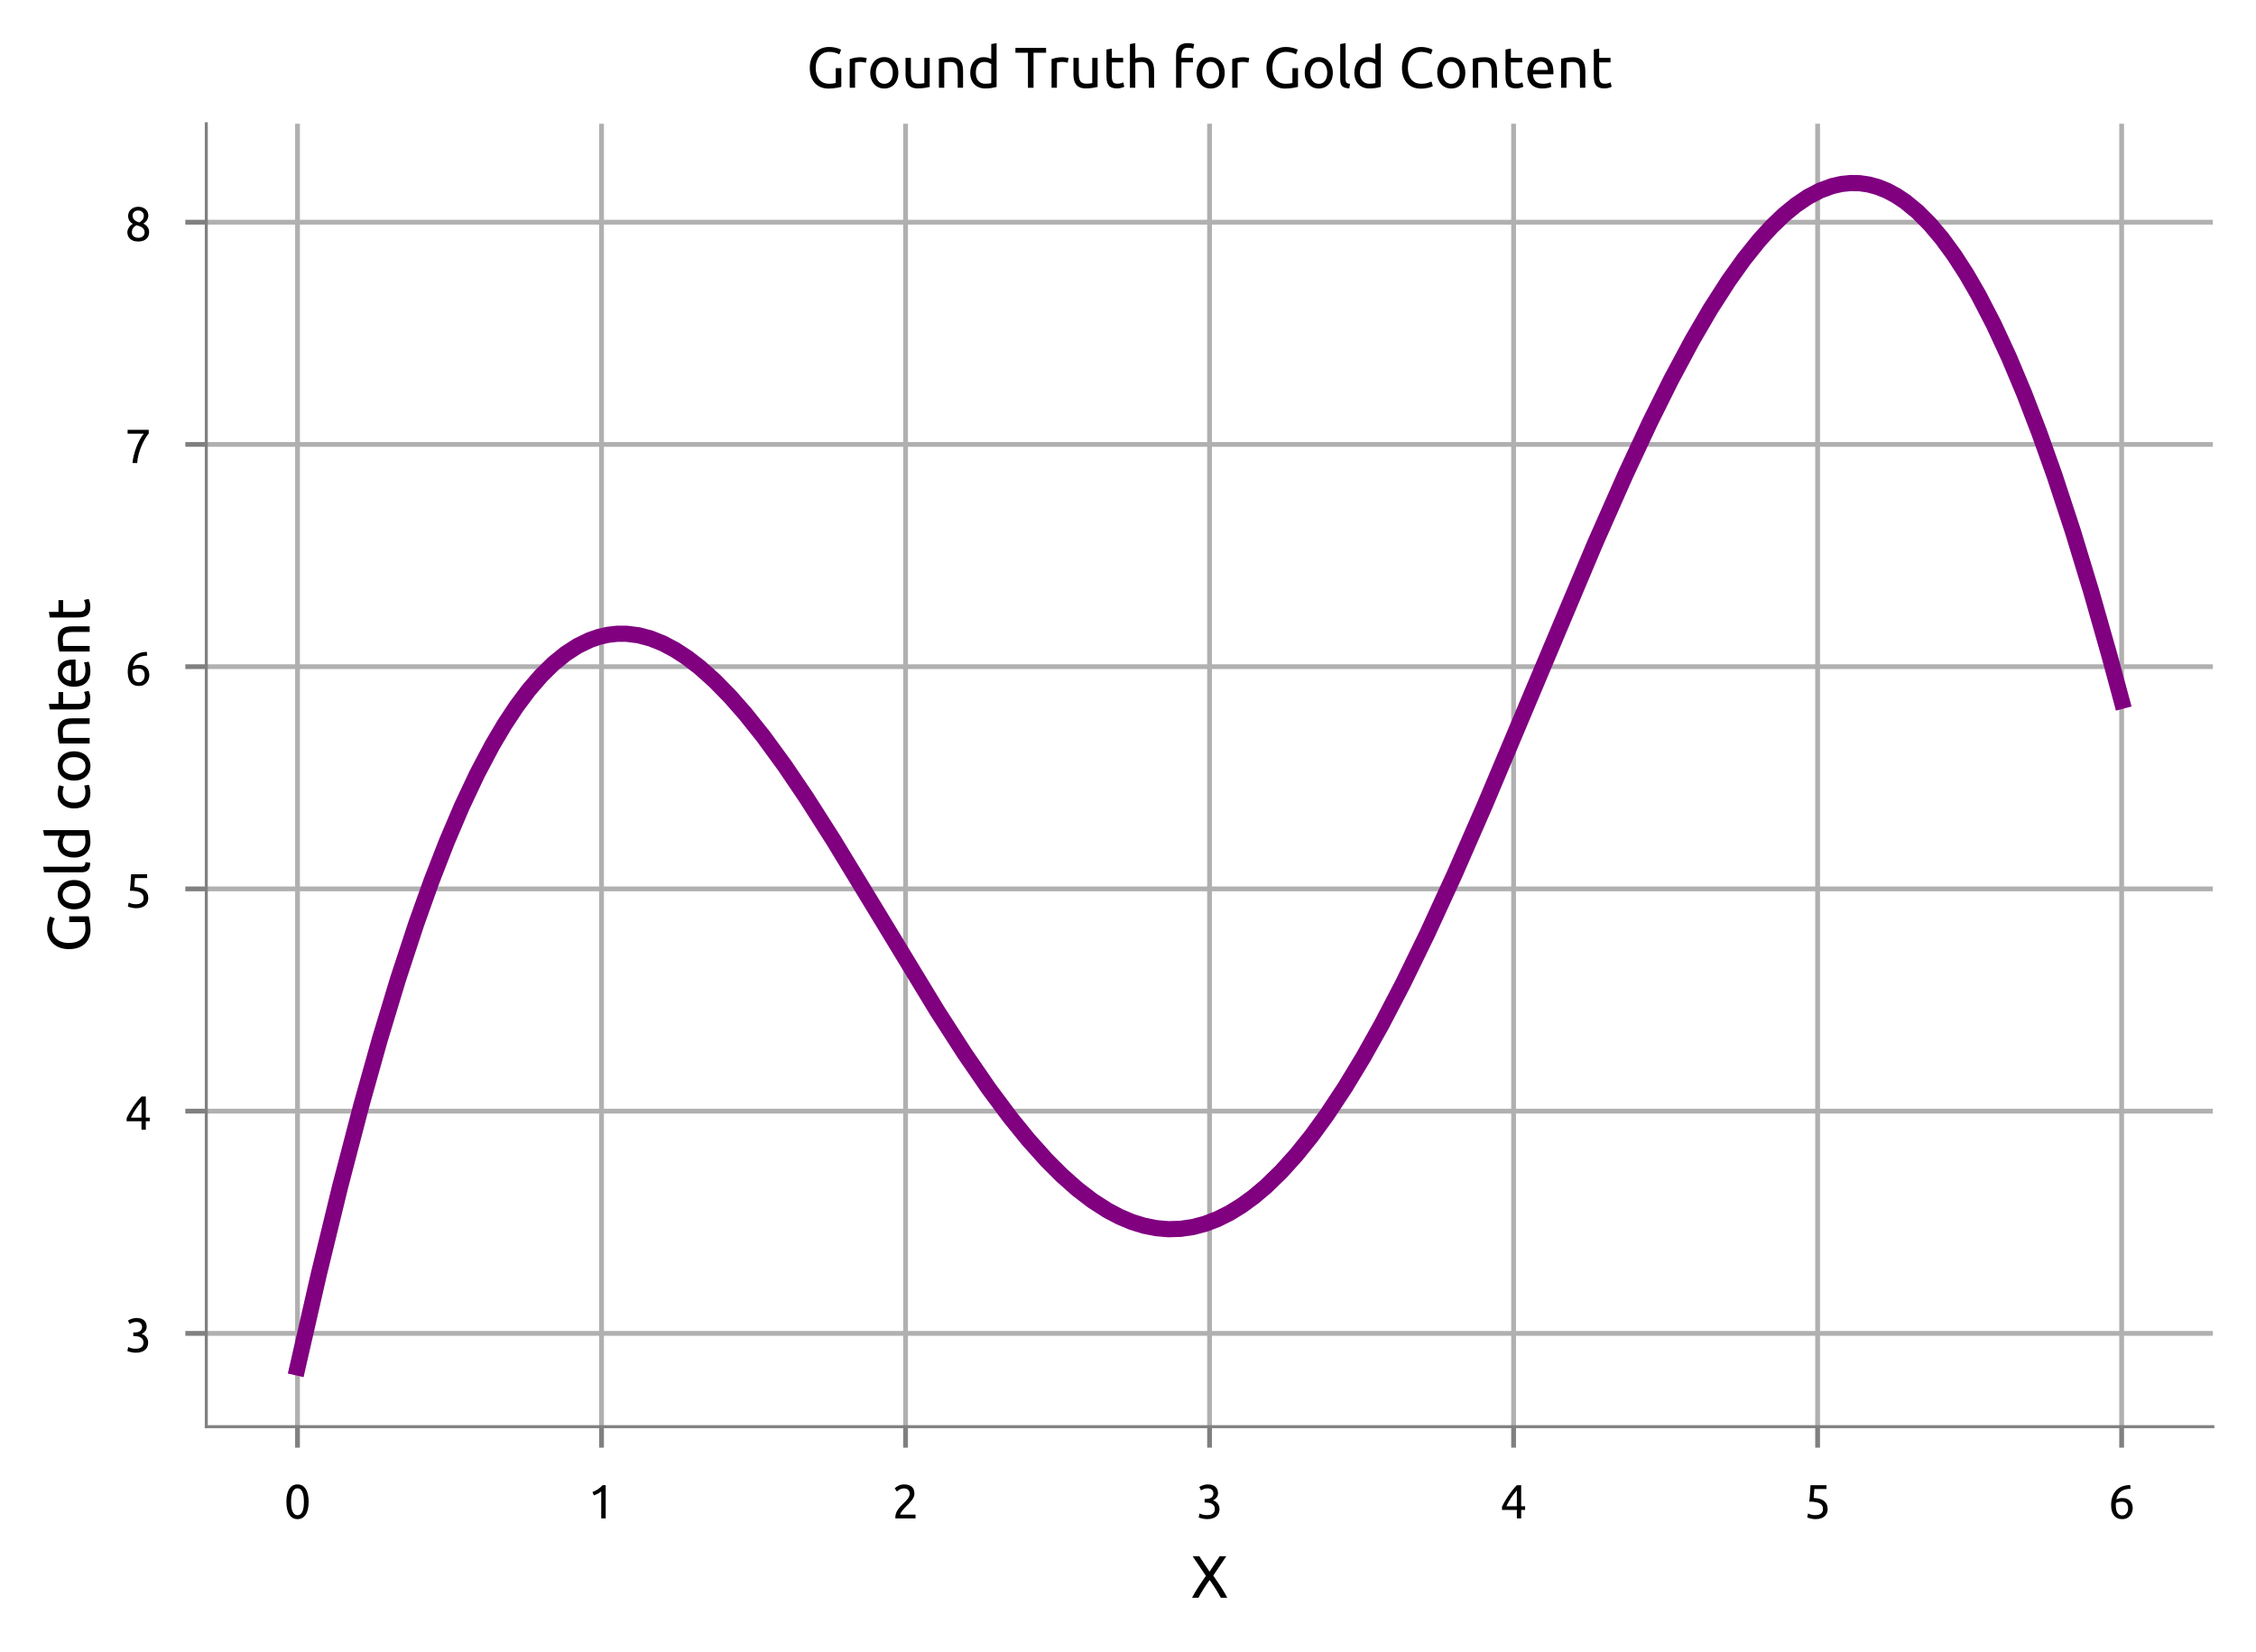
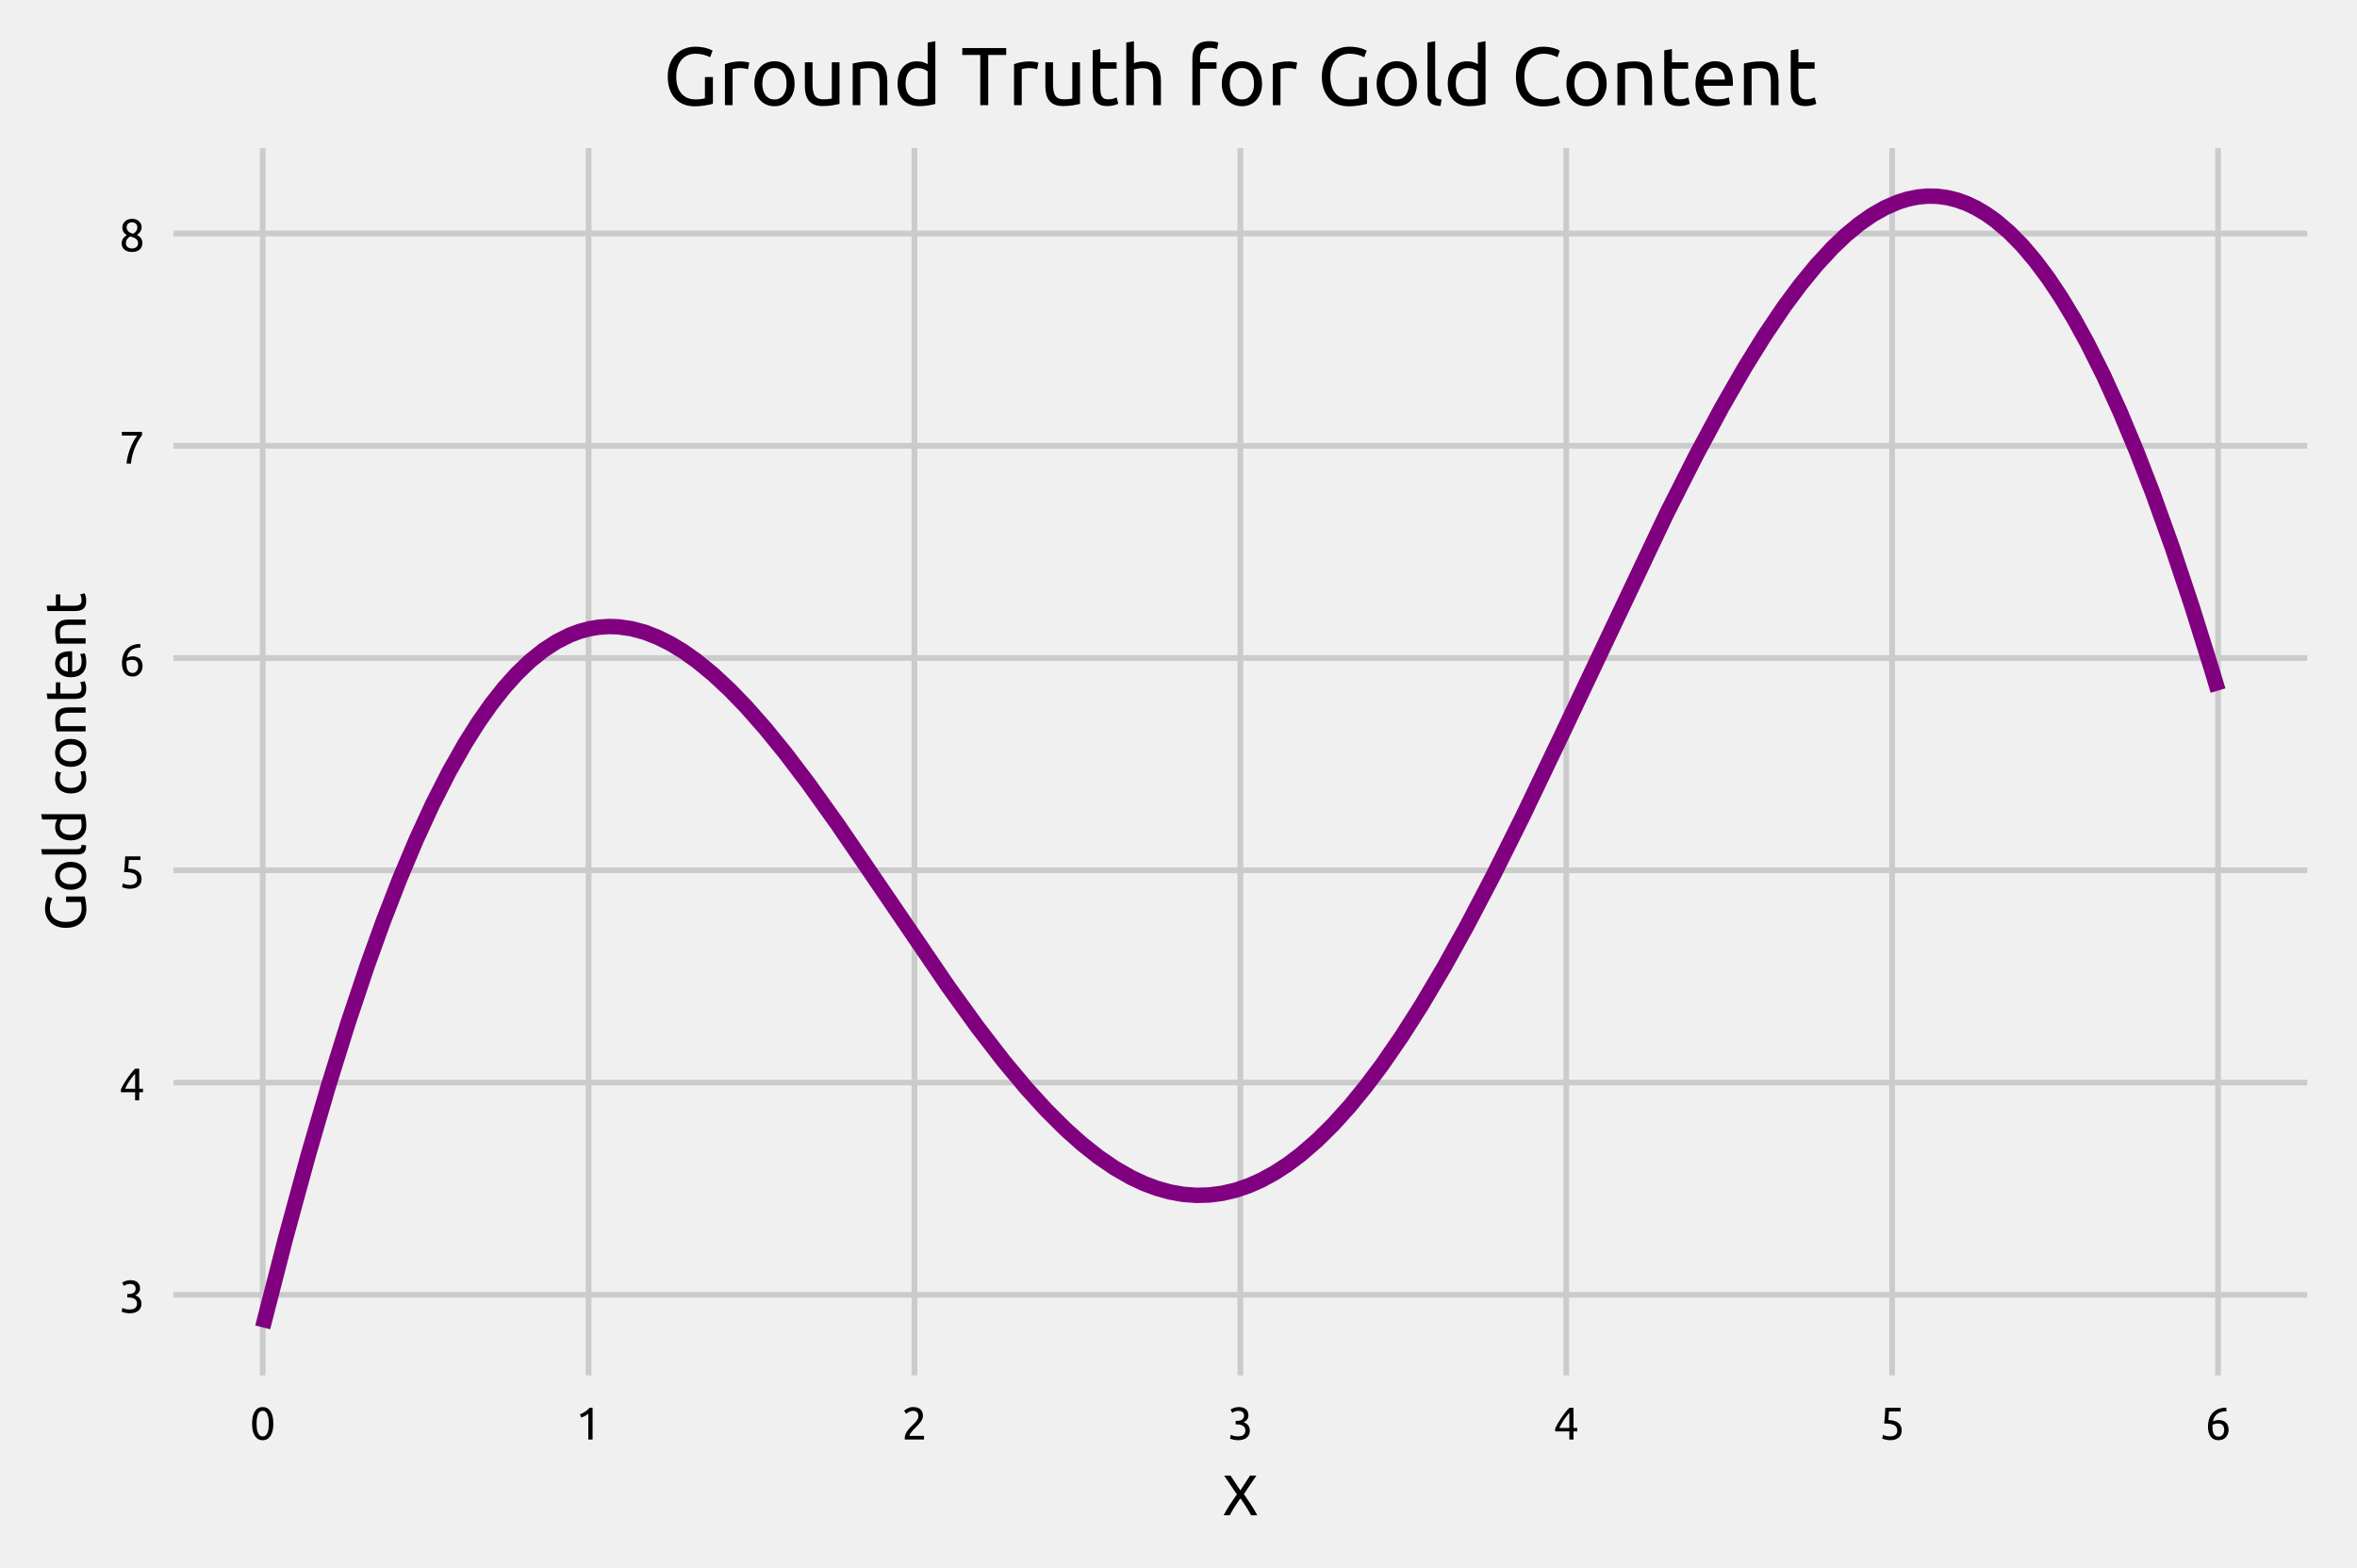
- <svg xmlns="http://www.w3.org/2000/svg" xmlns:xlink="http://www.w3.org/1999/xlink" height="275.686pt" version="1.1" viewBox="0 0 376.422 275.686" width="376.422pt">
+ <svg xmlns="http://www.w3.org/2000/svg" xmlns:xlink="http://www.w3.org/1999/xlink" height="273.81pt" version="1.1" viewBox="0 0 411.862 273.81" width="411.862pt">
  <defs>
    <style type="text/css">
- *{stroke-linecap:butt;stroke-linejoin:round;}
+ *{stroke-linecap:butt;stroke-linejoin:round;white-space:pre;}
  </style>
  </defs>
  <g id="figure_1">
    <g id="patch_1">
-       <path d="M 0 275.686  L 376.422 275.686  L 376.422 0  L 0 0  z " style="fill:#ffffff;" />
+       <path d="M 0 273.81  L 411.862 273.81  L 411.862 0  L 0 0  z " style="fill:#f0f0f0;" />
    </g>
    <g id="axes_1">
      <g id="patch_2">
-         <path d="M 34.422 238.089  L 369.222 238.089  L 369.222 20.649  L 34.422 20.649  z " style="fill:#ffffff;" />
+         <path d="M 28.822 241.814  L 404.662 241.814  L 404.662 24.373  L 28.822 24.373  z " style="fill:#f0f0f0;" />
      </g>
      <g id="matplotlib.axis_1">
        <g id="xtick_1">
          <g id="line2d_1">
-             <path clip-path="url(#pc51264afee)" d="M 49.64 238.089  L 49.64 20.649  " style="fill:none;stroke:#b0b0b0;stroke-linecap:square;stroke-width:0.8;" />
-           </g>
-           <g id="line2d_2">
-             <defs>
-               <path d="M 0 0  L 0 3.5  " id="mbe8796e28c" style="stroke:#808080;stroke-width:0.8;" />
-             </defs>
-             <g>
-               <use style="fill:#808080;stroke:#808080;stroke-width:0.8;" x="49.64" xlink:href="#mbe8796e28c" y="238.089" />
-             </g>
-           </g>
+             <path clip-path="url(#pe373f6b60d)" d="M 45.906 241.814  L 45.906 24.373  " style="fill:none;stroke:#cbcbcb;" />
+           </g>
+           <g id="line2d_2" />
          <g id="text_1">
            <defs>
              <path d="M 5 34.703  Q 5 52.094 11.141 61.5  Q 17.297 70.906 28.203 70.906  Q 39.094 70.906 45.25 61.5  Q 51.406 52.094 51.406 34.703  Q 51.406 17.297 45.25 7.891  Q 39.094 -1.5 28.203 -1.5  Q 17.297 -1.5 11.141 7.891  Q 5 17.297 5 34.703  z M 41.594 34.703  Q 41.594 40.406 40.938 45.5  Q 40.297 50.594 38.75 54.391  Q 37.203 58.203 34.594 60.453  Q 32 62.703 28.203 62.703  Q 24.406 62.703 21.797 60.453  Q 19.203 58.203 17.641 54.391  Q 16.094 50.594 15.438 45.5  Q 14.797 40.406 14.797 34.703  Q 14.797 29 15.438 23.891  Q 16.094 18.797 17.641 15  Q 19.203 11.203 21.797 8.953  Q 24.406 6.703 28.203 6.703  Q 32 6.703 34.594 8.953  Q 37.203 11.203 38.75 15  Q 40.297 18.797 40.938 23.891  Q 41.594 29 41.594 34.703  z " id="Ubuntu-48" />
            </defs>
-             <g transform="translate(47.38381 253.3965)scale(0.08 -0.08)">
+             <g transform="translate(43.64926 251.521)scale(0.08 -0.08)">
              <use xlink:href="#Ubuntu-48" />
            </g>
          </g>
        </g>
        <g id="xtick_2">
          <g id="line2d_3">
-             <path clip-path="url(#pc51264afee)" d="M 100.367 238.089  L 100.367 20.649  " style="fill:none;stroke:#b0b0b0;stroke-linecap:square;stroke-width:0.8;" />
-           </g>
-           <g id="line2d_4">
-             <g>
-               <use style="fill:#808080;stroke:#808080;stroke-width:0.8;" x="100.367" xlink:href="#mbe8796e28c" y="238.089" />
-             </g>
-           </g>
+             <path clip-path="url(#pe373f6b60d)" d="M 102.851 241.814  L 102.851 24.373  " style="fill:none;stroke:#cbcbcb;" />
+           </g>
+           <g id="line2d_4" />
          <g id="text_2">
            <defs>
              <path d="M 9.297 55  Q 15 57.203 20.391 60.641  Q 25.797 64.094 30.297 69.297  L 36.906 69.297  L 36.906 0  L 27.594 0  L 27.594 56.406  Q 26.406 55.297 24.656 54.094  Q 22.906 52.906 20.844 51.797  Q 18.797 50.703 16.547 49.703  Q 14.297 48.703 12.203 48  z " id="Ubuntu-49" />
            </defs>
-             <g transform="translate(98.11108 253.3965)scale(0.08 -0.08)">
+             <g transform="translate(100.5947 251.521)scale(0.08 -0.08)">
              <use xlink:href="#Ubuntu-49" />
            </g>
          </g>
        </g>
        <g id="xtick_3">
          <g id="line2d_5">
-             <path clip-path="url(#pc51264afee)" d="M 151.095 238.089  L 151.095 20.649  " style="fill:none;stroke:#b0b0b0;stroke-linecap:square;stroke-width:0.8;" />
-           </g>
-           <g id="line2d_6">
-             <g>
-               <use style="fill:#808080;stroke:#808080;stroke-width:0.8;" x="151.095" xlink:href="#mbe8796e28c" y="238.089" />
-             </g>
-           </g>
+             <path clip-path="url(#pe373f6b60d)" d="M 159.796 241.814  L 159.796 24.373  " style="fill:none;stroke:#cbcbcb;" />
+           </g>
+           <g id="line2d_6" />
          <g id="text_3">
            <defs>
              <path d="M 46.703 51.594  Q 46.703 48 45.25 44.641  Q 43.797 41.297 41.391 38.047  Q 39 34.797 36 31.641  Q 33 28.5 30 25.5  Q 28.297 23.797 26.047 21.5  Q 23.797 19.203 21.797 16.703  Q 19.797 14.203 18.438 11.891  Q 17.094 9.594 17.094 7.906  L 49 7.906  L 49 0  L 7 0  Q 6.906 0.594 6.906 1.188  Q 6.906 1.797 6.906 2.297  Q 6.906 7 8.453 11.047  Q 10 15.094 12.5 18.688  Q 15 22.297 18.094 25.5  Q 21.203 28.703 24.203 31.703  Q 26.703 34.094 28.953 36.438  Q 31.203 38.797 32.953 41.141  Q 34.703 43.5 35.75 46  Q 36.797 48.5 36.797 51.297  Q 36.797 54.297 35.844 56.391  Q 34.906 58.5 33.297 59.891  Q 31.703 61.297 29.547 61.938  Q 27.406 62.594 25 62.594  Q 22.094 62.594 19.688 61.797  Q 17.297 61 15.391 59.953  Q 13.5 58.906 12.203 57.75  Q 10.906 56.594 10.203 56  L 5.594 62.594  Q 6.5 63.594 8.297 65.047  Q 10.094 66.5 12.594 67.797  Q 15.094 69.094 18.188 70  Q 21.297 70.906 24.906 70.906  Q 35.797 70.906 41.25 65.844  Q 46.703 60.797 46.703 51.594  z " id="Ubuntu-50" />
            </defs>
-             <g transform="translate(148.8384 253.3965)scale(0.08 -0.08)">
+             <g transform="translate(157.5402 251.521)scale(0.08 -0.08)">
              <use xlink:href="#Ubuntu-50" />
            </g>
          </g>
        </g>
        <g id="xtick_4">
          <g id="line2d_7">
-             <path clip-path="url(#pc51264afee)" d="M 201.822 238.089  L 201.822 20.649  " style="fill:none;stroke:#b0b0b0;stroke-linecap:square;stroke-width:0.8;" />
-           </g>
-           <g id="line2d_8">
-             <g>
-               <use style="fill:#808080;stroke:#808080;stroke-width:0.8;" x="201.822" xlink:href="#mbe8796e28c" y="238.089" />
-             </g>
-           </g>
+             <path clip-path="url(#pe373f6b60d)" d="M 216.742 241.814  L 216.742 24.373  " style="fill:none;stroke:#cbcbcb;" />
+           </g>
+           <g id="line2d_8" />
          <g id="text_4">
            <defs>
              <path d="M 22.594 6.797  Q 31.5 6.797 35.344 10.297  Q 39.203 13.797 39.203 19.703  Q 39.203 23.5 37.594 26.094  Q 36 28.703 33.391 30.25  Q 30.797 31.797 27.344 32.438  Q 23.906 33.094 20.297 33.094  L 17.906 33.094  L 17.906 40.703  L 21.203 40.703  Q 23.703 40.703 26.344 41.203  Q 29 41.703 31.203 43  Q 33.406 44.297 34.797 46.547  Q 36.203 48.797 36.203 52.203  Q 36.203 55 35.203 57  Q 34.203 59 32.547 60.297  Q 30.906 61.594 28.75 62.141  Q 26.594 62.703 24.203 62.703  Q 19.406 62.703 16.047 61.297  Q 12.703 59.906 10.406 58.406  L 6.797 65.5  Q 8 66.297 9.844 67.25  Q 11.703 68.203 14 69  Q 16.297 69.797 18.938 70.344  Q 21.594 70.906 24.5 70.906  Q 30 70.906 34 69.547  Q 38 68.203 40.594 65.75  Q 43.203 63.297 44.5 59.938  Q 45.797 56.594 45.797 52.703  Q 45.797 47.297 42.688 43.438  Q 39.594 39.594 35.203 37.594  Q 37.906 36.797 40.406 35.297  Q 42.906 33.797 44.75 31.5  Q 46.594 29.203 47.75 26.203  Q 48.906 23.203 48.906 19.5  Q 48.906 15 47.344 11.141  Q 45.797 7.297 42.547 4.5  Q 39.297 1.703 34.391 0.094  Q 29.5 -1.5 22.797 -1.5  Q 20.203 -1.5 17.453 -1.094  Q 14.703 -0.703 12.297 -0.094  Q 9.906 0.5 8.094 1.094  Q 6.297 1.703 5.5 2.094  L 7.297 10.203  Q 9 9.406 12.953 8.094  Q 16.906 6.797 22.594 6.797  z " id="Ubuntu-51" />
            </defs>
-             <g transform="translate(199.5656 253.3965)scale(0.08 -0.08)">
+             <g transform="translate(214.4856 251.521)scale(0.08 -0.08)">
              <use xlink:href="#Ubuntu-51" />
            </g>
          </g>
        </g>
        <g id="xtick_5">
          <g id="line2d_9">
-             <path clip-path="url(#pc51264afee)" d="M 252.549 238.089  L 252.549 20.649  " style="fill:none;stroke:#b0b0b0;stroke-linecap:square;stroke-width:0.8;" />
-           </g>
-           <g id="line2d_10">
-             <g>
-               <use style="fill:#808080;stroke:#808080;stroke-width:0.8;" x="252.549" xlink:href="#mbe8796e28c" y="238.089" />
-             </g>
-           </g>
+             <path clip-path="url(#pe373f6b60d)" d="M 273.687 241.814  L 273.687 24.373  " style="fill:none;stroke:#cbcbcb;" />
+           </g>
+           <g id="line2d_10" />
          <g id="text_5">
            <defs>
              <path d="M 4 24  Q 5.906 28.406 9.203 34.25  Q 12.5 40.094 16.641 46.297  Q 20.797 52.5 25.547 58.5  Q 30.297 64.5 35.094 69.297  L 44 69.297  L 44 25.297  L 52.203 25.297  L 52.203 17.703  L 44 17.703  L 44 0  L 35 0  L 35 17.703  L 4 17.703  z M 35 58.297  Q 32 55.094 28.953 51.141  Q 25.906 47.203 23 42.891  Q 20.094 38.594 17.547 34.094  Q 15 29.594 13 25.297  L 35 25.297  z " id="Ubuntu-52" />
            </defs>
-             <g transform="translate(250.2929 253.3965)scale(0.08 -0.08)">
+             <g transform="translate(271.4311 251.521)scale(0.08 -0.08)">
              <use xlink:href="#Ubuntu-52" />
            </g>
          </g>
        </g>
        <g id="xtick_6">
          <g id="line2d_11">
-             <path clip-path="url(#pc51264afee)" d="M 303.276 238.089  L 303.276 20.649  " style="fill:none;stroke:#b0b0b0;stroke-linecap:square;stroke-width:0.8;" />
-           </g>
-           <g id="line2d_12">
-             <g>
-               <use style="fill:#808080;stroke:#808080;stroke-width:0.8;" x="303.276" xlink:href="#mbe8796e28c" y="238.089" />
-             </g>
-           </g>
+             <path clip-path="url(#pe373f6b60d)" d="M 330.633 241.814  L 330.633 24.373  " style="fill:none;stroke:#cbcbcb;" />
+           </g>
+           <g id="line2d_12" />
          <g id="text_6">
            <defs>
              <path d="M 19.906 42.594  Q 35 42 42.047 36  Q 49.094 30 49.094 19.703  Q 49.094 15.094 47.547 11.188  Q 46 7.297 42.844 4.5  Q 39.703 1.703 34.891 0.094  Q 30.094 -1.5 23.5 -1.5  Q 20.906 -1.5 18.203 -1.094  Q 15.5 -0.703 13.203 -0.094  Q 10.906 0.5 9.094 1.094  Q 7.297 1.703 6.5 2.094  L 8.297 10.203  Q 10 9.406 13.844 8.094  Q 17.703 6.797 23.297 6.797  Q 27.797 6.797 30.844 7.797  Q 33.906 8.797 35.797 10.5  Q 37.703 12.203 38.547 14.453  Q 39.406 16.703 39.406 19.203  Q 39.406 23 38.094 25.953  Q 36.797 28.906 33.5 30.906  Q 30.203 32.906 24.703 33.953  Q 19.203 35 10.797 35  Q 11.406 39.906 11.75 44.203  Q 12.094 48.5 12.391 52.594  Q 12.703 56.703 12.891 60.75  Q 13.094 64.797 13.297 69.297  L 46.703 69.297  L 46.703 61.406  L 21.406 61.406  Q 21.297 59.906 21.094 57.344  Q 20.906 54.797 20.703 52.047  Q 20.5 49.297 20.297 46.688  Q 20.094 44.094 19.906 42.594  z " id="Ubuntu-53" />
            </defs>
-             <g transform="translate(301.0202 253.3965)scale(0.08 -0.08)">
+             <g transform="translate(328.3765 251.521)scale(0.08 -0.08)">
              <use xlink:href="#Ubuntu-53" />
            </g>
          </g>
        </g>
        <g id="xtick_7">
          <g id="line2d_13">
-             <path clip-path="url(#pc51264afee)" d="M 354.004 238.089  L 354.004 20.649  " style="fill:none;stroke:#b0b0b0;stroke-linecap:square;stroke-width:0.8;" />
-           </g>
-           <g id="line2d_14">
-             <g>
-               <use style="fill:#808080;stroke:#808080;stroke-width:0.8;" x="354.004" xlink:href="#mbe8796e28c" y="238.089" />
-             </g>
-           </g>
+             <path clip-path="url(#pe373f6b60d)" d="M 387.578 241.814  L 387.578 24.373  " style="fill:none;stroke:#cbcbcb;" />
+           </g>
+           <g id="line2d_14" />
          <g id="text_7">
            <defs>
              <path d="M 6.297 27.797  Q 6.297 37.906 9.094 45.656  Q 11.906 53.406 17.047 58.703  Q 22.203 64 29.547 66.75  Q 36.906 69.5 46.094 69.594  L 46.797 61.797  Q 40.906 61.703 36.047 60.5  Q 31.203 59.297 27.391 56.688  Q 23.594 54.094 21 49.938  Q 18.406 45.797 17.094 39.703  Q 19.703 40.906 22.953 41.703  Q 26.203 42.5 29.703 42.5  Q 35.594 42.5 39.688 40.703  Q 43.797 38.906 46.391 35.953  Q 49 33 50.141 29.141  Q 51.297 25.297 51.297 21.094  Q 51.297 17.297 50 13.297  Q 48.703 9.297 46.047 6  Q 43.406 2.703 39.297 0.594  Q 35.203 -1.5 29.594 -1.5  Q 18.203 -1.5 12.25 6.297  Q 6.297 14.094 6.297 27.797  z M 28.703 34.906  Q 25.203 34.906 22.203 34.25  Q 19.203 33.594 16.203 32.297  Q 16.094 31.203 16.047 30.047  Q 16 28.906 16 27.797  Q 16 23.406 16.594 19.5  Q 17.203 15.594 18.75 12.641  Q 20.297 9.703 22.891 7.953  Q 25.5 6.203 29.5 6.203  Q 32.797 6.203 35.094 7.594  Q 37.406 9 38.906 11.203  Q 40.406 13.406 41.047 15.953  Q 41.703 18.5 41.703 20.906  Q 41.703 27.703 38.453 31.297  Q 35.203 34.906 28.703 34.906  z " id="Ubuntu-54" />
            </defs>
-             <g transform="translate(351.7474 253.3965)scale(0.08 -0.08)">
+             <g transform="translate(385.322 251.521)scale(0.08 -0.08)">
              <use xlink:href="#Ubuntu-54" />
            </g>
          </g>
        </g>
        <g id="text_8">
          <defs>
            <path d="M 50.203 0  Q 48.703 3 46.594 6.641  Q 44.5 10.297 42 14.25  Q 39.5 18.203 36.797 22.141  Q 34.094 26.094 31.594 29.594  Q 29.094 26.094 26.391 22.141  Q 23.703 18.203 21.25 14.25  Q 18.797 10.297 16.641 6.641  Q 14.5 3 13 0  L 2.297 0  Q 6.797 8.797 12.75 17.891  Q 18.703 27 25.406 36.594  L 3.203 69.297  L 14.406 69.297  L 31.5 43.5  L 48.406 69.297  L 59.5 69.297  L 37.703 37  Q 44.5 27.297 50.5 18.094  Q 56.5 8.906 61.094 0  z " id="Ubuntu-88" />
          </defs>
-           <g transform="translate(198.6672 266.6359)scale(0.1 -0.1)">
+           <g transform="translate(213.5872 264.7604)scale(0.1 -0.1)">
            <use xlink:href="#Ubuntu-88" />
          </g>
        </g>
      </g>
      <g id="matplotlib.axis_2">
        <g id="ytick_1">
          <g id="line2d_15">
-             <path clip-path="url(#pc51264afee)" d="M 34.422 222.52  L 369.222 222.52  " style="fill:none;stroke:#b0b0b0;stroke-linecap:square;stroke-width:0.8;" />
-           </g>
-           <g id="line2d_16">
-             <defs>
-               <path d="M 0 0  L -3.5 0  " id="mf503c8b1dd" style="stroke:#808080;stroke-width:0.8;" />
-             </defs>
-             <g>
-               <use style="fill:#808080;stroke:#808080;stroke-width:0.8;" x="34.422" xlink:href="#mf503c8b1dd" y="222.52" />
-             </g>
-           </g>
+             <path clip-path="url(#pe373f6b60d)" d="M 28.822 226.245  L 404.662 226.245  " style="fill:none;stroke:#cbcbcb;" />
+           </g>
+           <g id="line2d_16" />
          <g id="text_9">
-             <g transform="translate(20.80937 225.6242)scale(0.08 -0.08)">
+             <g transform="translate(20.80937 229.3487)scale(0.08 -0.08)">
              <use xlink:href="#Ubuntu-51" />
            </g>
          </g>
        </g>
        <g id="ytick_2">
          <g id="line2d_17">
-             <path clip-path="url(#pc51264afee)" d="M 34.422 185.432  L 369.222 185.432  " style="fill:none;stroke:#b0b0b0;stroke-linecap:square;stroke-width:0.8;" />
-           </g>
-           <g id="line2d_18">
-             <g>
-               <use style="fill:#808080;stroke:#808080;stroke-width:0.8;" x="34.422" xlink:href="#mf503c8b1dd" y="185.432" />
-             </g>
-           </g>
+             <path clip-path="url(#pe373f6b60d)" d="M 28.822 189.156  L 404.662 189.156  " style="fill:none;stroke:#cbcbcb;" />
+           </g>
+           <g id="line2d_18" />
          <g id="text_10">
-             <g transform="translate(20.80937 188.5356)scale(0.08 -0.08)">
+             <g transform="translate(20.80937 192.2601)scale(0.08 -0.08)">
              <use xlink:href="#Ubuntu-52" />
            </g>
          </g>
        </g>
        <g id="ytick_3">
          <g id="line2d_19">
-             <path clip-path="url(#pc51264afee)" d="M 34.422 148.343  L 369.222 148.343  " style="fill:none;stroke:#b0b0b0;stroke-linecap:square;stroke-width:0.8;" />
-           </g>
-           <g id="line2d_20">
-             <g>
-               <use style="fill:#808080;stroke:#808080;stroke-width:0.8;" x="34.422" xlink:href="#mf503c8b1dd" y="148.343" />
-             </g>
-           </g>
+             <path clip-path="url(#pe373f6b60d)" d="M 28.822 152.068  L 404.662 152.068  " style="fill:none;stroke:#cbcbcb;" />
+           </g>
+           <g id="line2d_20" />
          <g id="text_11">
-             <g transform="translate(20.80937 151.4471)scale(0.08 -0.08)">
+             <g transform="translate(20.80937 155.1716)scale(0.08 -0.08)">
              <use xlink:href="#Ubuntu-53" />
            </g>
          </g>
        </g>
        <g id="ytick_4">
          <g id="line2d_21">
-             <path clip-path="url(#pc51264afee)" d="M 34.422 111.255  L 369.222 111.255  " style="fill:none;stroke:#b0b0b0;stroke-linecap:square;stroke-width:0.8;" />
-           </g>
-           <g id="line2d_22">
-             <g>
-               <use style="fill:#808080;stroke:#808080;stroke-width:0.8;" x="34.422" xlink:href="#mf503c8b1dd" y="111.255" />
-             </g>
-           </g>
+             <path clip-path="url(#pe373f6b60d)" d="M 28.822 114.979  L 404.662 114.979  " style="fill:none;stroke:#cbcbcb;" />
+           </g>
+           <g id="line2d_22" />
          <g id="text_12">
-             <g transform="translate(20.80937 114.3586)scale(0.08 -0.08)">
+             <g transform="translate(20.80937 118.0831)scale(0.08 -0.08)">
              <use xlink:href="#Ubuntu-54" />
            </g>
          </g>
        </g>
        <g id="ytick_5">
          <g id="line2d_23">
-             <path clip-path="url(#pc51264afee)" d="M 34.422 74.166  L 369.222 74.166  " style="fill:none;stroke:#b0b0b0;stroke-linecap:square;stroke-width:0.8;" />
-           </g>
-           <g id="line2d_24">
-             <g>
-               <use style="fill:#808080;stroke:#808080;stroke-width:0.8;" x="34.422" xlink:href="#mf503c8b1dd" y="74.166" />
-             </g>
-           </g>
+             <path clip-path="url(#pe373f6b60d)" d="M 28.822 77.891  L 404.662 77.891  " style="fill:none;stroke:#cbcbcb;" />
+           </g>
+           <g id="line2d_24" />
          <g id="text_13">
            <defs>
              <path d="M 16.297 0  Q 16.906 8 19.156 16.844  Q 21.406 25.703 24.703 34.047  Q 28 42.406 31.953 49.547  Q 35.906 56.703 39.703 61.203  L 6 61.203  L 6 69.297  L 50.094 69.297  L 50.094 61.594  Q 46.797 57.797 42.797 51.141  Q 38.797 44.5 35.25 36.25  Q 31.703 28 29.141 18.641  Q 26.594 9.297 26 0  z " id="Ubuntu-55" />
            </defs>
-             <g transform="translate(20.80937 77.27003)scale(0.08 -0.08)">
+             <g transform="translate(20.80937 80.99453)scale(0.08 -0.08)">
              <use xlink:href="#Ubuntu-55" />
            </g>
          </g>
        </g>
        <g id="ytick_6">
          <g id="line2d_25">
-             <path clip-path="url(#pc51264afee)" d="M 34.422 37.078  L 369.222 37.078  " style="fill:none;stroke:#b0b0b0;stroke-linecap:square;stroke-width:0.8;" />
-           </g>
-           <g id="line2d_26">
-             <g>
-               <use style="fill:#808080;stroke:#808080;stroke-width:0.8;" x="34.422" xlink:href="#mf503c8b1dd" y="37.078" />
-             </g>
-           </g>
+             <path clip-path="url(#pe373f6b60d)" d="M 28.822 40.802  L 404.662 40.802  " style="fill:none;stroke:#cbcbcb;" />
+           </g>
+           <g id="line2d_26" />
          <g id="text_14">
            <defs>
              <path d="M 50.906 18  Q 50.906 13.797 49.453 10.25  Q 48 6.703 45.141 4.047  Q 42.297 1.406 38 -0.047  Q 33.703 -1.5 28.094 -1.5  Q 21.594 -1.5 17.25 0.344  Q 12.906 2.203 10.297 5  Q 7.703 7.797 6.594 11.141  Q 5.5 14.5 5.5 17.5  Q 5.5 20.406 6.453 23.047  Q 7.406 25.703 8.953 28  Q 10.5 30.297 12.547 32.141  Q 14.594 34 16.906 35.406  Q 7.094 41 7.094 51.906  Q 7.094 55.703 8.594 59.141  Q 10.094 62.594 12.844 65.188  Q 15.594 67.797 19.5 69.344  Q 23.406 70.906 28.203 70.906  Q 33.797 70.906 37.797 69.203  Q 41.797 67.5 44.344 64.844  Q 46.906 62.203 48.047 59  Q 49.203 55.797 49.203 52.797  Q 49.203 49.906 48.344 47.344  Q 47.5 44.797 46.047 42.594  Q 44.594 40.406 42.75 38.703  Q 40.906 37 38.906 35.703  Q 50.703 30.094 50.906 18  z M 14.906 17.406  Q 14.906 15.594 15.547 13.641  Q 16.203 11.703 17.797 10.047  Q 19.406 8.406 21.906 7.297  Q 24.406 6.203 28.203 6.203  Q 31.594 6.203 34.141 7.203  Q 36.703 8.203 38.297 9.75  Q 39.906 11.297 40.703 13.297  Q 41.5 15.297 41.5 17.406  Q 41.5 20.594 40.297 23  Q 39.094 25.406 36.844 27.203  Q 34.594 29 31.438 30.25  Q 28.297 31.5 24.297 32.406  Q 19.797 29.906 17.344 26.203  Q 14.906 22.5 14.906 17.406  z M 39.906 52.906  Q 39.906 54.406 39.25 56.203  Q 38.594 58 37.188 59.547  Q 35.797 61.094 33.594 62.141  Q 31.406 63.203 28.203 63.203  Q 25 63.203 22.75 62.203  Q 20.5 61.203 19.094 59.641  Q 17.703 58.094 17.047 56.25  Q 16.406 54.406 16.406 52.594  Q 16.406 50.406 17.203 48.203  Q 18 46 19.703 44.094  Q 21.406 42.203 24.156 40.703  Q 26.906 39.203 30.703 38.297  Q 34.906 40.797 37.406 44.141  Q 39.906 47.5 39.906 52.906  z " id="Ubuntu-56" />
            </defs>
-             <g transform="translate(20.80937 40.18149)scale(0.08 -0.08)">
+             <g transform="translate(20.80937 43.90599)scale(0.08 -0.08)">
              <use xlink:href="#Ubuntu-56" />
            </g>
          </g>
        </g>
        <g id="text_15">
          <defs>
            <path d="M 50.906 34.094  L 60.594 34.094  L 60.594 1.703  Q 59.406 1.297 57.156 0.797  Q 54.906 0.297 51.953 -0.203  Q 49 -0.703 45.5 -1.047  Q 42 -1.406 38.406 -1.406  Q 31.094 -1.406 25.094 1  Q 19.094 3.406 14.797 8  Q 10.5 12.594 8.141 19.297  Q 5.797 26 5.797 34.703  Q 5.797 43.406 8.438 50.156  Q 11.094 56.906 15.594 61.5  Q 20.094 66.094 26.141 68.5  Q 32.203 70.906 39.094 70.906  Q 43.797 70.906 47.438 70.297  Q 51.094 69.703 53.688 68.891  Q 56.297 68.094 57.938 67.297  Q 59.594 66.5 60.203 66.094  L 57.094 58  Q 54.203 59.906 49.391 61.156  Q 44.594 62.406 39.594 62.406  Q 34.297 62.406 29.938 60.5  Q 25.594 58.594 22.547 55  Q 19.5 51.406 17.797 46.25  Q 16.094 41.094 16.094 34.703  Q 16.094 28.5 17.547 23.391  Q 19 18.297 21.953 14.641  Q 24.906 11 29.25 9  Q 33.594 7 39.5 7  Q 43.703 7 46.641 7.453  Q 49.594 7.906 50.906 8.297  z " id="Ubuntu-71" />
            <path d="M 53.906 26  Q 53.906 19.797 52.094 14.797  Q 50.297 9.797 47.047 6.188  Q 43.797 2.594 39.297 0.641  Q 34.797 -1.297 29.5 -1.297  Q 24.203 -1.297 19.703 0.641  Q 15.203 2.594 11.953 6.188  Q 8.703 9.797 6.891 14.797  Q 5.094 19.797 5.094 26  Q 5.094 32.094 6.891 37.141  Q 8.703 42.203 11.953 45.797  Q 15.203 49.406 19.703 51.344  Q 24.203 53.297 29.5 53.297  Q 34.797 53.297 39.297 51.344  Q 43.797 49.406 47.047 45.797  Q 50.297 42.203 52.094 37.141  Q 53.906 32.094 53.906 26  z M 44.203 26  Q 44.203 34.797 40.25 39.938  Q 36.297 45.094 29.5 45.094  Q 22.703 45.094 18.75 39.938  Q 14.797 34.797 14.797 26  Q 14.797 17.203 18.75 12.047  Q 22.703 6.906 29.5 6.906  Q 36.297 6.906 40.25 12.047  Q 44.203 17.203 44.203 26  z " id="Ubuntu-111" />
            <path d="M 23.594 -1  Q 15 -0.797 11.391 2.703  Q 7.797 6.203 7.797 13.594  L 7.797 76  L 17.094 77.594  L 17.094 15.094  Q 17.094 12.797 17.5 11.297  Q 17.906 9.797 18.797 8.891  Q 19.703 8 21.203 7.547  Q 22.703 7.094 24.906 6.797  z " id="Ubuntu-108" />
            <path d="M 41.594 41  Q 39.906 42.406 36.703 43.703  Q 33.5 45 29.703 45  Q 25.703 45 22.844 43.547  Q 20 42.094 18.203 39.547  Q 16.406 37 15.594 33.5  Q 14.797 30 14.797 26  Q 14.797 16.906 19.297 11.953  Q 23.797 7 31.297 7  Q 35.094 7 37.641 7.344  Q 40.203 7.703 41.594 8.094  z M 41.594 76  L 50.906 77.594  L 50.906 1.5  Q 47.703 0.594 42.703 -0.297  Q 37.703 -1.203 31.203 -1.203  Q 25.203 -1.203 20.391 0.688  Q 15.594 2.594 12.188 6.094  Q 8.797 9.594 6.938 14.641  Q 5.094 19.703 5.094 26  Q 5.094 32 6.641 37  Q 8.203 42 11.203 45.594  Q 14.203 49.203 18.547 51.203  Q 22.906 53.203 28.5 53.203  Q 33 53.203 36.453 52  Q 39.906 50.797 41.594 49.703  z " id="Ubuntu-100" />
            <path id="Ubuntu-32" />
            <path d="M 30.594 -1.203  Q 24.297 -1.203 19.547 0.797  Q 14.797 2.797 11.547 6.391  Q 8.297 10 6.688 14.953  Q 5.094 19.906 5.094 25.906  Q 5.094 31.906 6.844 36.906  Q 8.594 41.906 11.797 45.547  Q 15 49.203 19.641 51.25  Q 24.297 53.297 30 53.297  Q 33.5 53.297 37 52.688  Q 40.5 52.094 43.703 50.797  L 41.594 42.906  Q 39.5 43.906 36.75 44.5  Q 34 45.094 30.906 45.094  Q 23.094 45.094 18.938 40.188  Q 14.797 35.297 14.797 25.906  Q 14.797 21.703 15.75 18.203  Q 16.703 14.703 18.75 12.203  Q 20.797 9.703 24 8.344  Q 27.203 7 31.797 7  Q 35.5 7 38.5 7.703  Q 41.5 8.406 43.203 9.203  L 44.5 1.406  Q 43.703 0.906 42.203 0.453  Q 40.703 0 38.797 -0.344  Q 36.906 -0.703 34.75 -0.953  Q 32.594 -1.203 30.594 -1.203  z " id="Ubuntu-99" />
            <path d="M 8 50.5  Q 11.203 51.297 16.5 52.188  Q 21.797 53.094 28.703 53.094  Q 34.906 53.094 39 51.344  Q 43.094 49.594 45.547 46.438  Q 48 43.297 49 38.891  Q 50 34.5 50 29.203  L 50 0  L 40.703 0  L 40.703 27.203  Q 40.703 32 40.047 35.391  Q 39.406 38.797 37.906 40.891  Q 36.406 43 33.906 43.953  Q 31.406 44.906 27.703 44.906  Q 26.203 44.906 24.594 44.797  Q 23 44.703 21.547 44.547  Q 20.094 44.406 18.938 44.203  Q 17.797 44 17.297 43.906  L 17.297 0  L 8 0  z " id="Ubuntu-110" />
            <path d="M 16.703 52  L 36.406 52  L 36.406 44.203  L 16.703 44.203  L 16.703 20.203  Q 16.703 16.297 17.297 13.75  Q 17.906 11.203 19.094 9.75  Q 20.297 8.297 22.094 7.688  Q 23.906 7.094 26.297 7.094  Q 30.5 7.094 33.047 8.047  Q 35.594 9 36.594 9.406  L 38.406 1.703  Q 37 1 33.5 -0.047  Q 30 -1.094 25.5 -1.094  Q 20.203 -1.094 16.75 0.25  Q 13.297 1.594 11.188 4.297  Q 9.094 7 8.25 10.953  Q 7.406 14.906 7.406 20.094  L 7.406 66.5  L 16.703 68.094  z " id="Ubuntu-116" />
            <path d="M 5.094 25.906  Q 5.094 32.797 7.094 37.938  Q 9.094 43.094 12.391 46.5  Q 15.703 49.906 20 51.594  Q 24.297 53.297 28.797 53.297  Q 39.297 53.297 44.891 46.75  Q 50.5 40.203 50.5 26.797  Q 50.5 26.203 50.5 25.25  Q 50.5 24.297 50.406 23.5  L 14.797 23.5  Q 15.406 15.406 19.5 11.203  Q 23.594 7 32.297 7  Q 37.203 7 40.547 7.844  Q 43.906 8.703 45.594 9.5  L 46.906 1.703  Q 45.203 0.797 40.953 -0.203  Q 36.703 -1.203 31.297 -1.203  Q 24.5 -1.203 19.547 0.844  Q 14.594 2.906 11.391 6.5  Q 8.203 10.094 6.641 15.047  Q 5.094 20 5.094 25.906  z M 40.797 31  Q 40.906 37.297 37.656 41.344  Q 34.406 45.406 28.703 45.406  Q 25.5 45.406 23.047 44.156  Q 20.594 42.906 18.891 40.906  Q 17.203 38.906 16.25 36.297  Q 15.297 33.703 15 31  z " id="Ubuntu-101" />
          </defs>
-           <g transform="translate(14.95937 158.9737)rotate(-90)scale(0.1 -0.1)">
+           <g transform="translate(14.95937 162.6982)rotate(-90)scale(0.1 -0.1)">
            <use xlink:href="#Ubuntu-71" />
            <use x="67.2" xlink:href="#Ubuntu-111" />
            <use x="126.2" xlink:href="#Ubuntu-108" />
            <use x="153.5" xlink:href="#Ubuntu-100" />
            <use x="212.4" xlink:href="#Ubuntu-32" />
            <use x="235.5" xlink:href="#Ubuntu-99" />
            <use x="281.984" xlink:href="#Ubuntu-111" />
            <use x="340.984" xlink:href="#Ubuntu-110" />
            <use x="398.384" xlink:href="#Ubuntu-116" />
            <use x="438.569" xlink:href="#Ubuntu-101" />
            <use x="494.469" xlink:href="#Ubuntu-110" />
            <use x="551.869" xlink:href="#Ubuntu-116" />
          </g>
        </g>
      </g>
      <g id="line2d_27">
-         <path clip-path="url(#pc51264afee)" d="M 49.64 228.205  L 53.197 212.641  L 56.754 198.013  L 60.311 184.375  L 63.359 173.508  L 66.408 163.424  L 69.457 154.142  L 71.997 147.03  L 74.538 140.491  L 77.079 134.528  L 79.619 129.141  L 82.16 124.331  L 84.192 120.896  L 86.225 117.826  L 88.257 115.116  L 90.29 112.763  L 92.322 110.761  L 94.355 109.106  L 96.387 107.79  L 98.42 106.806  L 99.944 106.281  L 101.468 105.934  L 102.993 105.763  L 104.517 105.762  L 106.549 106.018  L 108.582 106.56  L 110.614 107.376  L 112.647 108.454  L 114.679 109.782  L 116.712 111.347  L 119.252 113.617  L 121.793 116.211  L 124.334 119.1  L 127.382 122.919  L 130.939 127.794  L 134.496 133.046  L 139.069 140.218  L 145.675 151.078  L 156.345 168.656  L 160.918 175.759  L 164.983 181.673  L 168.54 186.455  L 171.589 190.213  L 174.637 193.617  L 177.178 196.159  L 179.719 198.415  L 182.259 200.367  L 184.8 202.002  L 186.832 203.073  L 188.865 203.926  L 190.897 204.556  L 192.93 204.959  L 194.962 205.132  L 196.995 205.07  L 199.027 204.773  L 201.06 204.238  L 203.092 203.465  L 205.125 202.455  L 207.157 201.207  L 209.19 199.723  L 211.222 198.007  L 213.763 195.539  L 216.303 192.719  L 218.844 189.557  L 221.384 186.064  L 224.433 181.455  L 227.482 176.415  L 230.531 170.971  L 234.087 164.154  L 238.152 155.817  L 242.726 145.853  L 247.807 134.222  L 255.428 116.122  L 266.099 90.789  L 271.18 79.293  L 275.245 70.586  L 278.802 63.428  L 282.359 56.784  L 285.408 51.557  L 288.456 46.81  L 290.997 43.255  L 293.537 40.09  L 295.57 37.856  L 297.602 35.898  L 299.635 34.229  L 301.667 32.857  L 303.7 31.794  L 305.732 31.048  L 307.257 30.703  L 308.781 30.544  L 310.305 30.575  L 311.83 30.798  L 313.354 31.217  L 314.878 31.834  L 316.403 32.651  L 317.927 33.67  L 319.96 35.346  L 321.992 37.387  L 324.025 39.795  L 326.057 42.571  L 328.09 45.718  L 330.122 49.233  L 332.663 54.144  L 335.203 59.626  L 337.744 65.672  L 340.284 72.273  L 342.825 79.418  L 345.874 88.692  L 348.922 98.703  L 351.971 109.42  L 354.004 116.94  L 354.004 116.94  " style="fill:none;stroke:#800080;stroke-linecap:square;stroke-width:2.7;" />
+         <path clip-path="url(#pe373f6b60d)" d="M 45.906 231.93  L 49.898 216.365  L 53.891 201.738  L 57.314 189.986  L 60.736 178.99  L 64.158 168.774  L 67.011 160.871  L 69.863 153.531  L 72.715 146.762  L 75.567 140.568  L 78.419 134.951  L 81.271 129.911  L 83.552 126.293  L 85.834 123.04  L 88.115 120.15  L 90.397 117.619  L 92.679 115.443  L 94.96 113.615  L 97.242 112.13  L 99.524 110.981  L 101.235 110.335  L 102.946 109.87  L 104.657 109.582  L 106.368 109.468  L 108.08 109.523  L 110.361 109.852  L 112.643 110.463  L 114.925 111.346  L 117.206 112.488  L 119.488 113.876  L 121.769 115.499  L 124.621 117.836  L 127.473 120.491  L 130.325 123.436  L 133.748 127.314  L 137.17 131.519  L 141.163 136.77  L 146.297 143.942  L 153.142 153.956  L 165.691 172.38  L 170.824 179.484  L 175.387 185.397  L 179.38 190.179  L 182.803 193.937  L 186.225 197.341  L 189.077 199.884  L 191.929 202.139  L 194.781 204.092  L 197.633 205.727  L 199.915 206.797  L 202.197 207.65  L 204.478 208.281  L 206.76 208.684  L 209.041 208.856  L 211.323 208.795  L 213.605 208.497  L 215.886 207.963  L 218.168 207.19  L 220.45 206.179  L 222.731 204.931  L 225.013 203.448  L 227.294 201.732  L 230.146 199.263  L 232.998 196.443  L 235.85 193.281  L 238.702 189.789  L 241.555 185.979  L 244.977 181.008  L 248.399 175.629  L 252.392 168.881  L 256.385 161.676  L 260.948 152.96  L 266.082 142.657  L 272.927 128.353  L 291.18 89.847  L 296.313 79.694  L 300.877 71.185  L 304.869 64.238  L 308.292 58.716  L 311.714 53.643  L 314.566 49.794  L 317.418 46.315  L 320.27 43.231  L 322.552 41.065  L 324.834 39.178  L 327.115 37.582  L 329.397 36.287  L 331.679 35.302  L 333.39 34.773  L 335.101 34.427  L 336.812 34.268  L 338.523 34.299  L 340.235 34.523  L 341.946 34.942  L 343.657 35.559  L 345.368 36.376  L 347.079 37.395  L 348.791 38.617  L 351.072 40.567  L 353.354 42.882  L 355.636 45.567  L 357.917 48.621  L 360.199 52.044  L 362.48 55.835  L 364.762 59.993  L 367.614 65.702  L 370.466 71.971  L 373.318 78.791  L 376.17 86.15  L 379.593 95.673  L 383.015 105.923  L 386.437 116.868  L 387.578 120.664  L 387.578 120.664  " style="fill:none;stroke:#800080;stroke-width:2.7;" />
      </g>
      <g id="patch_3">
-         <path d="M 34.422 238.089  L 34.422 20.649  " style="fill:none;stroke:#808080;stroke-linecap:square;stroke-linejoin:miter;stroke-width:0.5;" />
+         <path d="M 28.822 241.814  L 28.822 24.373  " style="fill:none;stroke:#f0f0f0;stroke-linecap:square;stroke-linejoin:miter;stroke-width:3;" />
      </g>
      <g id="patch_4">
-         <path d="M 34.422 238.089  L 369.222 238.089  " style="fill:none;stroke:#808080;stroke-linecap:square;stroke-linejoin:miter;stroke-width:0.5;" />
+         <path d="M 404.662 241.814  L 404.662 24.373  " style="fill:none;stroke:#f0f0f0;stroke-linecap:square;stroke-linejoin:miter;stroke-width:3;" />
+       </g>
+       <g id="patch_5">
+         <path d="M 28.822 241.814  L 404.662 241.814  " style="fill:none;stroke:#f0f0f0;stroke-linecap:square;stroke-linejoin:miter;stroke-width:3;" />
+       </g>
+       <g id="patch_6">
+         <path d="M 28.822 24.373  L 404.662 24.373  " style="fill:none;stroke:#f0f0f0;stroke-linecap:square;stroke-linejoin:miter;stroke-width:3;" />
      </g>
      <g id="text_16">
        <defs>
          <path d="M 27.203 53.094  Q 28.406 53.094 29.953 52.938  Q 31.5 52.797 33 52.547  Q 34.5 52.297 35.75 52.047  Q 37 51.797 37.594 51.594  L 36 43.5  Q 34.906 43.906 32.344 44.453  Q 29.797 45 25.797 45  Q 23.203 45 20.641 44.453  Q 18.094 43.906 17.297 43.703  L 17.297 0  L 8 0  L 8 49.797  Q 11.297 51 16.188 52.047  Q 21.094 53.094 27.203 53.094  z " id="Ubuntu-114" />
          <path d="M 49.406 1.5  Q 46.203 0.703 40.953 -0.188  Q 35.703 -1.094 28.797 -1.094  Q 22.797 -1.094 18.688 0.656  Q 14.594 2.406 12.094 5.594  Q 9.594 8.797 8.5 13.141  Q 7.406 17.5 7.406 22.797  L 7.406 52  L 16.703 52  L 16.703 24.797  Q 16.703 15.297 19.703 11.188  Q 22.703 7.094 29.797 7.094  Q 31.297 7.094 32.891 7.188  Q 34.5 7.297 35.891 7.438  Q 37.297 7.594 38.438 7.75  Q 39.594 7.906 40.094 8.094  L 40.094 52  L 49.406 52  z " id="Ubuntu-117" />
          <path d="M 54.906 69.297  L 54.906 60.906  L 33.094 60.906  L 33.094 0  L 23.406 0  L 23.406 60.906  L 1.594 60.906  L 1.594 69.297  z " id="Ubuntu-84" />
          <path d="M 8 0  L 8 76  L 17.297 77.594  L 17.297 51  Q 19.906 52 22.844 52.547  Q 25.797 53.094 28.703 53.094  Q 34.906 53.094 39 51.344  Q 43.094 49.594 45.547 46.438  Q 48 43.297 49 38.891  Q 50 34.5 50 29.203  L 50 0  L 40.703 0  L 40.703 27.203  Q 40.703 32 40.047 35.391  Q 39.406 38.797 37.906 40.891  Q 36.406 43 33.906 43.953  Q 31.406 44.906 27.703 44.906  Q 26.203 44.906 24.594 44.703  Q 23 44.5 21.547 44.25  Q 20.094 44 18.938 43.703  Q 17.797 43.406 17.297 43.203  L 17.297 0  z " id="Ubuntu-104" />
          <path d="M 28.297 77.594  Q 32.406 77.594 35.344 77  Q 38.297 76.406 39.5 75.906  L 37.797 67.906  Q 36.594 68.5 34.391 69.047  Q 32.203 69.594 29 69.594  Q 22.5 69.594 19.891 66.047  Q 17.297 62.5 17.297 56.5  L 17.297 52  L 37.297 52  L 37.297 44.203  L 17.297 44.203  L 17.297 0  L 8 0  L 8 56.703  Q 8 66.703 12.891 72.141  Q 17.797 77.594 28.297 77.594  z " id="Ubuntu-102" />
          <path d="M 38.406 -1.5  Q 31.094 -1.5 25.094 0.891  Q 19.094 3.297 14.797 7.891  Q 10.5 12.5 8.141 19.25  Q 5.797 26 5.797 34.703  Q 5.797 43.406 8.438 50.156  Q 11.094 56.906 15.594 61.5  Q 20.094 66.094 26.094 68.5  Q 32.094 70.906 38.906 70.906  Q 43.203 70.906 46.641 70.297  Q 50.094 69.703 52.641 68.891  Q 55.203 68.094 56.797 67.297  Q 58.406 66.5 59 66.094  L 56.203 58.094  Q 55.297 58.703 53.594 59.391  Q 51.906 60.094 49.75 60.797  Q 47.594 61.5 45.047 61.953  Q 42.5 62.406 39.906 62.406  Q 34.406 62.406 30 60.5  Q 25.594 58.594 22.5 55  Q 19.406 51.406 17.75 46.25  Q 16.094 41.094 16.094 34.703  Q 16.094 28.5 17.547 23.391  Q 19 18.297 21.891 14.641  Q 24.797 11 29.141 9  Q 33.5 7 39.297 7  Q 46 7 50.391 8.391  Q 54.797 9.797 57 10.906  L 59.5 2.906  Q 58.797 2.406 57 1.656  Q 55.203 0.906 52.5 0.203  Q 49.797 -0.5 46.188 -1  Q 42.594 -1.5 38.406 -1.5  z " id="Ubuntu-67" />
        </defs>
-         <g transform="translate(134.5589 14.649)scale(0.096 -0.096)">
+         <g transform="translate(115.8474 18.3735)scale(0.144 -0.144)">
          <use xlink:href="#Ubuntu-71" />
          <use x="67.2" xlink:href="#Ubuntu-114" />
          <use x="105.8" xlink:href="#Ubuntu-111" />
          <use x="164.8" xlink:href="#Ubuntu-117" />
          <use x="222.2" xlink:href="#Ubuntu-110" />
          <use x="279.6" xlink:href="#Ubuntu-100" />
          <use x="338.5" xlink:href="#Ubuntu-32" />
          <use x="361.6" xlink:href="#Ubuntu-84" />
          <use x="418.037" xlink:href="#Ubuntu-114" />
          <use x="456.637" xlink:href="#Ubuntu-117" />
          <use x="514.037" xlink:href="#Ubuntu-116" />
          <use x="554.237" xlink:href="#Ubuntu-104" />
          <use x="611.337" xlink:href="#Ubuntu-32" />
          <use x="634.437" xlink:href="#Ubuntu-102" />
          <use x="673.037" xlink:href="#Ubuntu-111" />
          <use x="732.037" xlink:href="#Ubuntu-114" />
          <use x="770.637" xlink:href="#Ubuntu-32" />
          <use x="793.737" xlink:href="#Ubuntu-71" />
          <use x="860.937" xlink:href="#Ubuntu-111" />
          <use x="919.937" xlink:href="#Ubuntu-108" />
          <use x="947.237" xlink:href="#Ubuntu-100" />
          <use x="1006.137" xlink:href="#Ubuntu-32" />
          <use x="1029.237" xlink:href="#Ubuntu-67" />
          <use x="1091.222" xlink:href="#Ubuntu-111" />
          <use x="1150.222" xlink:href="#Ubuntu-110" />
          <use x="1207.622" xlink:href="#Ubuntu-116" />
          <use x="1247.806" xlink:href="#Ubuntu-101" />
          <use x="1303.706" xlink:href="#Ubuntu-110" />
          <use x="1361.106" xlink:href="#Ubuntu-116" />
        </g>
      </g>
    </g>
  </g>
  <defs>
-     <clipPath id="pc51264afee">
-       <rect height="217.44" width="334.8" x="34.422" y="20.649" />
+     <clipPath id="pe373f6b60d">
+       <rect height="217.44" width="375.84" x="28.822" y="24.373" />
    </clipPath>
  </defs>
</svg>
